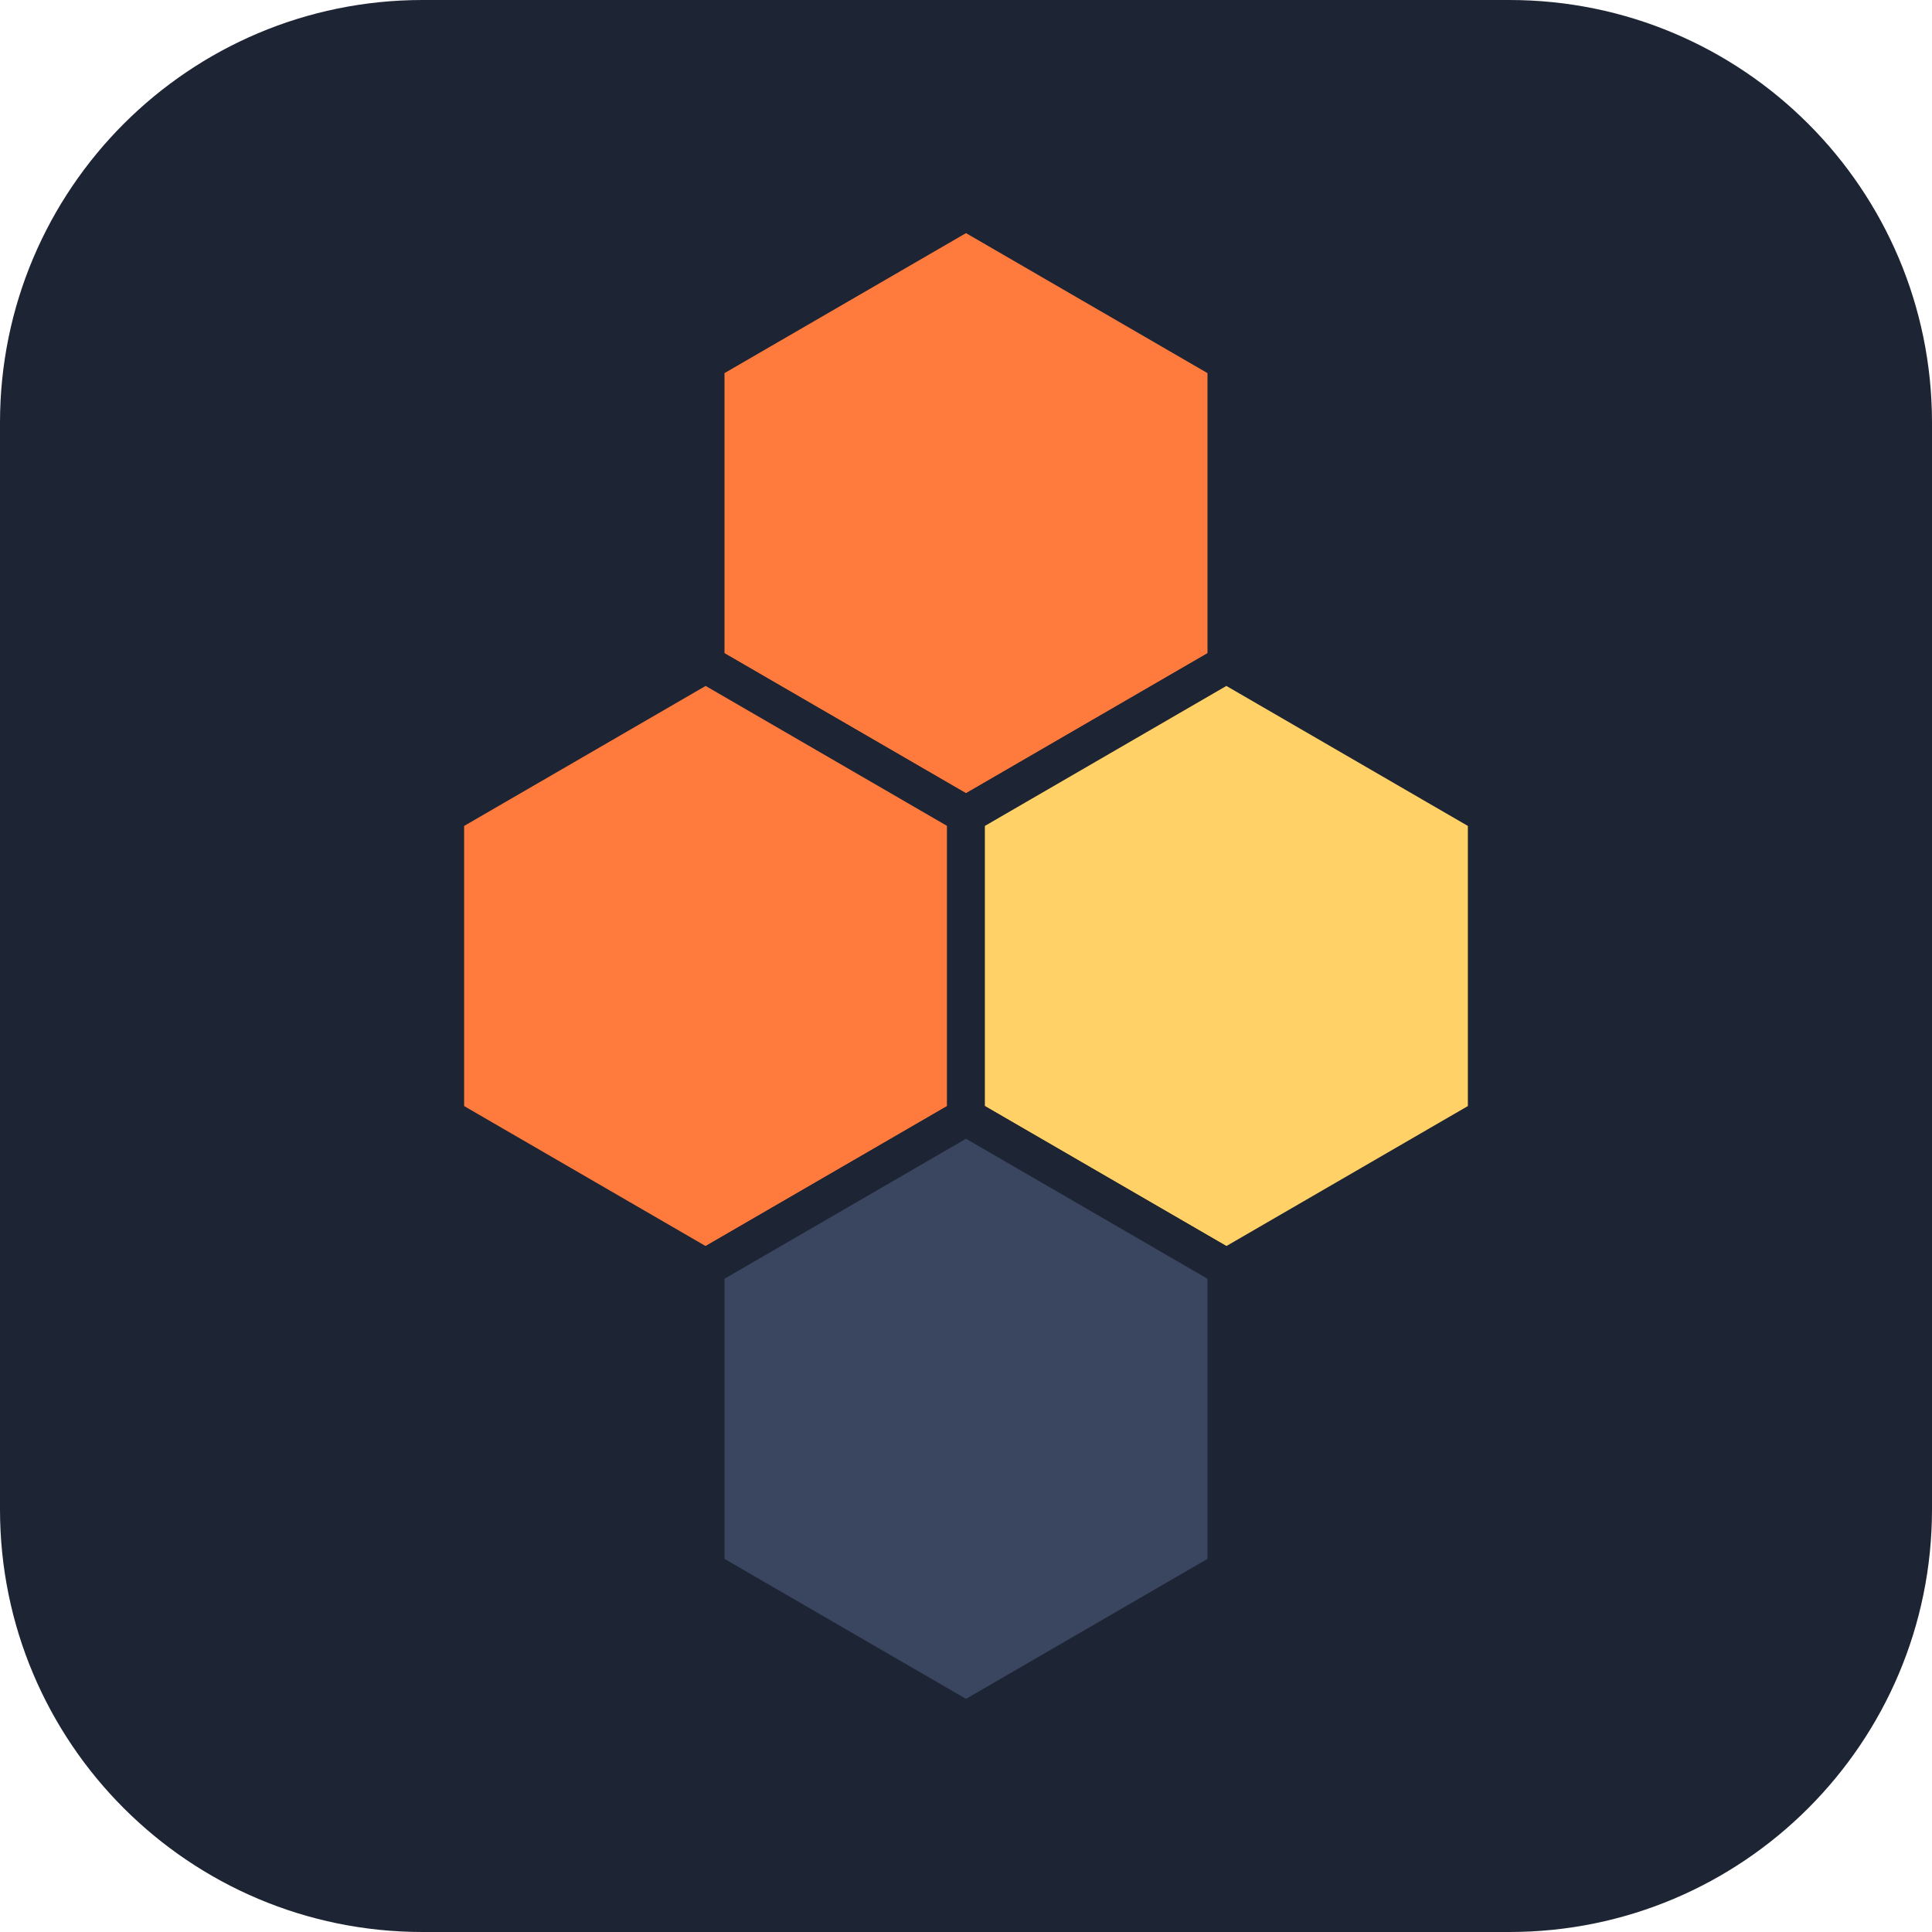
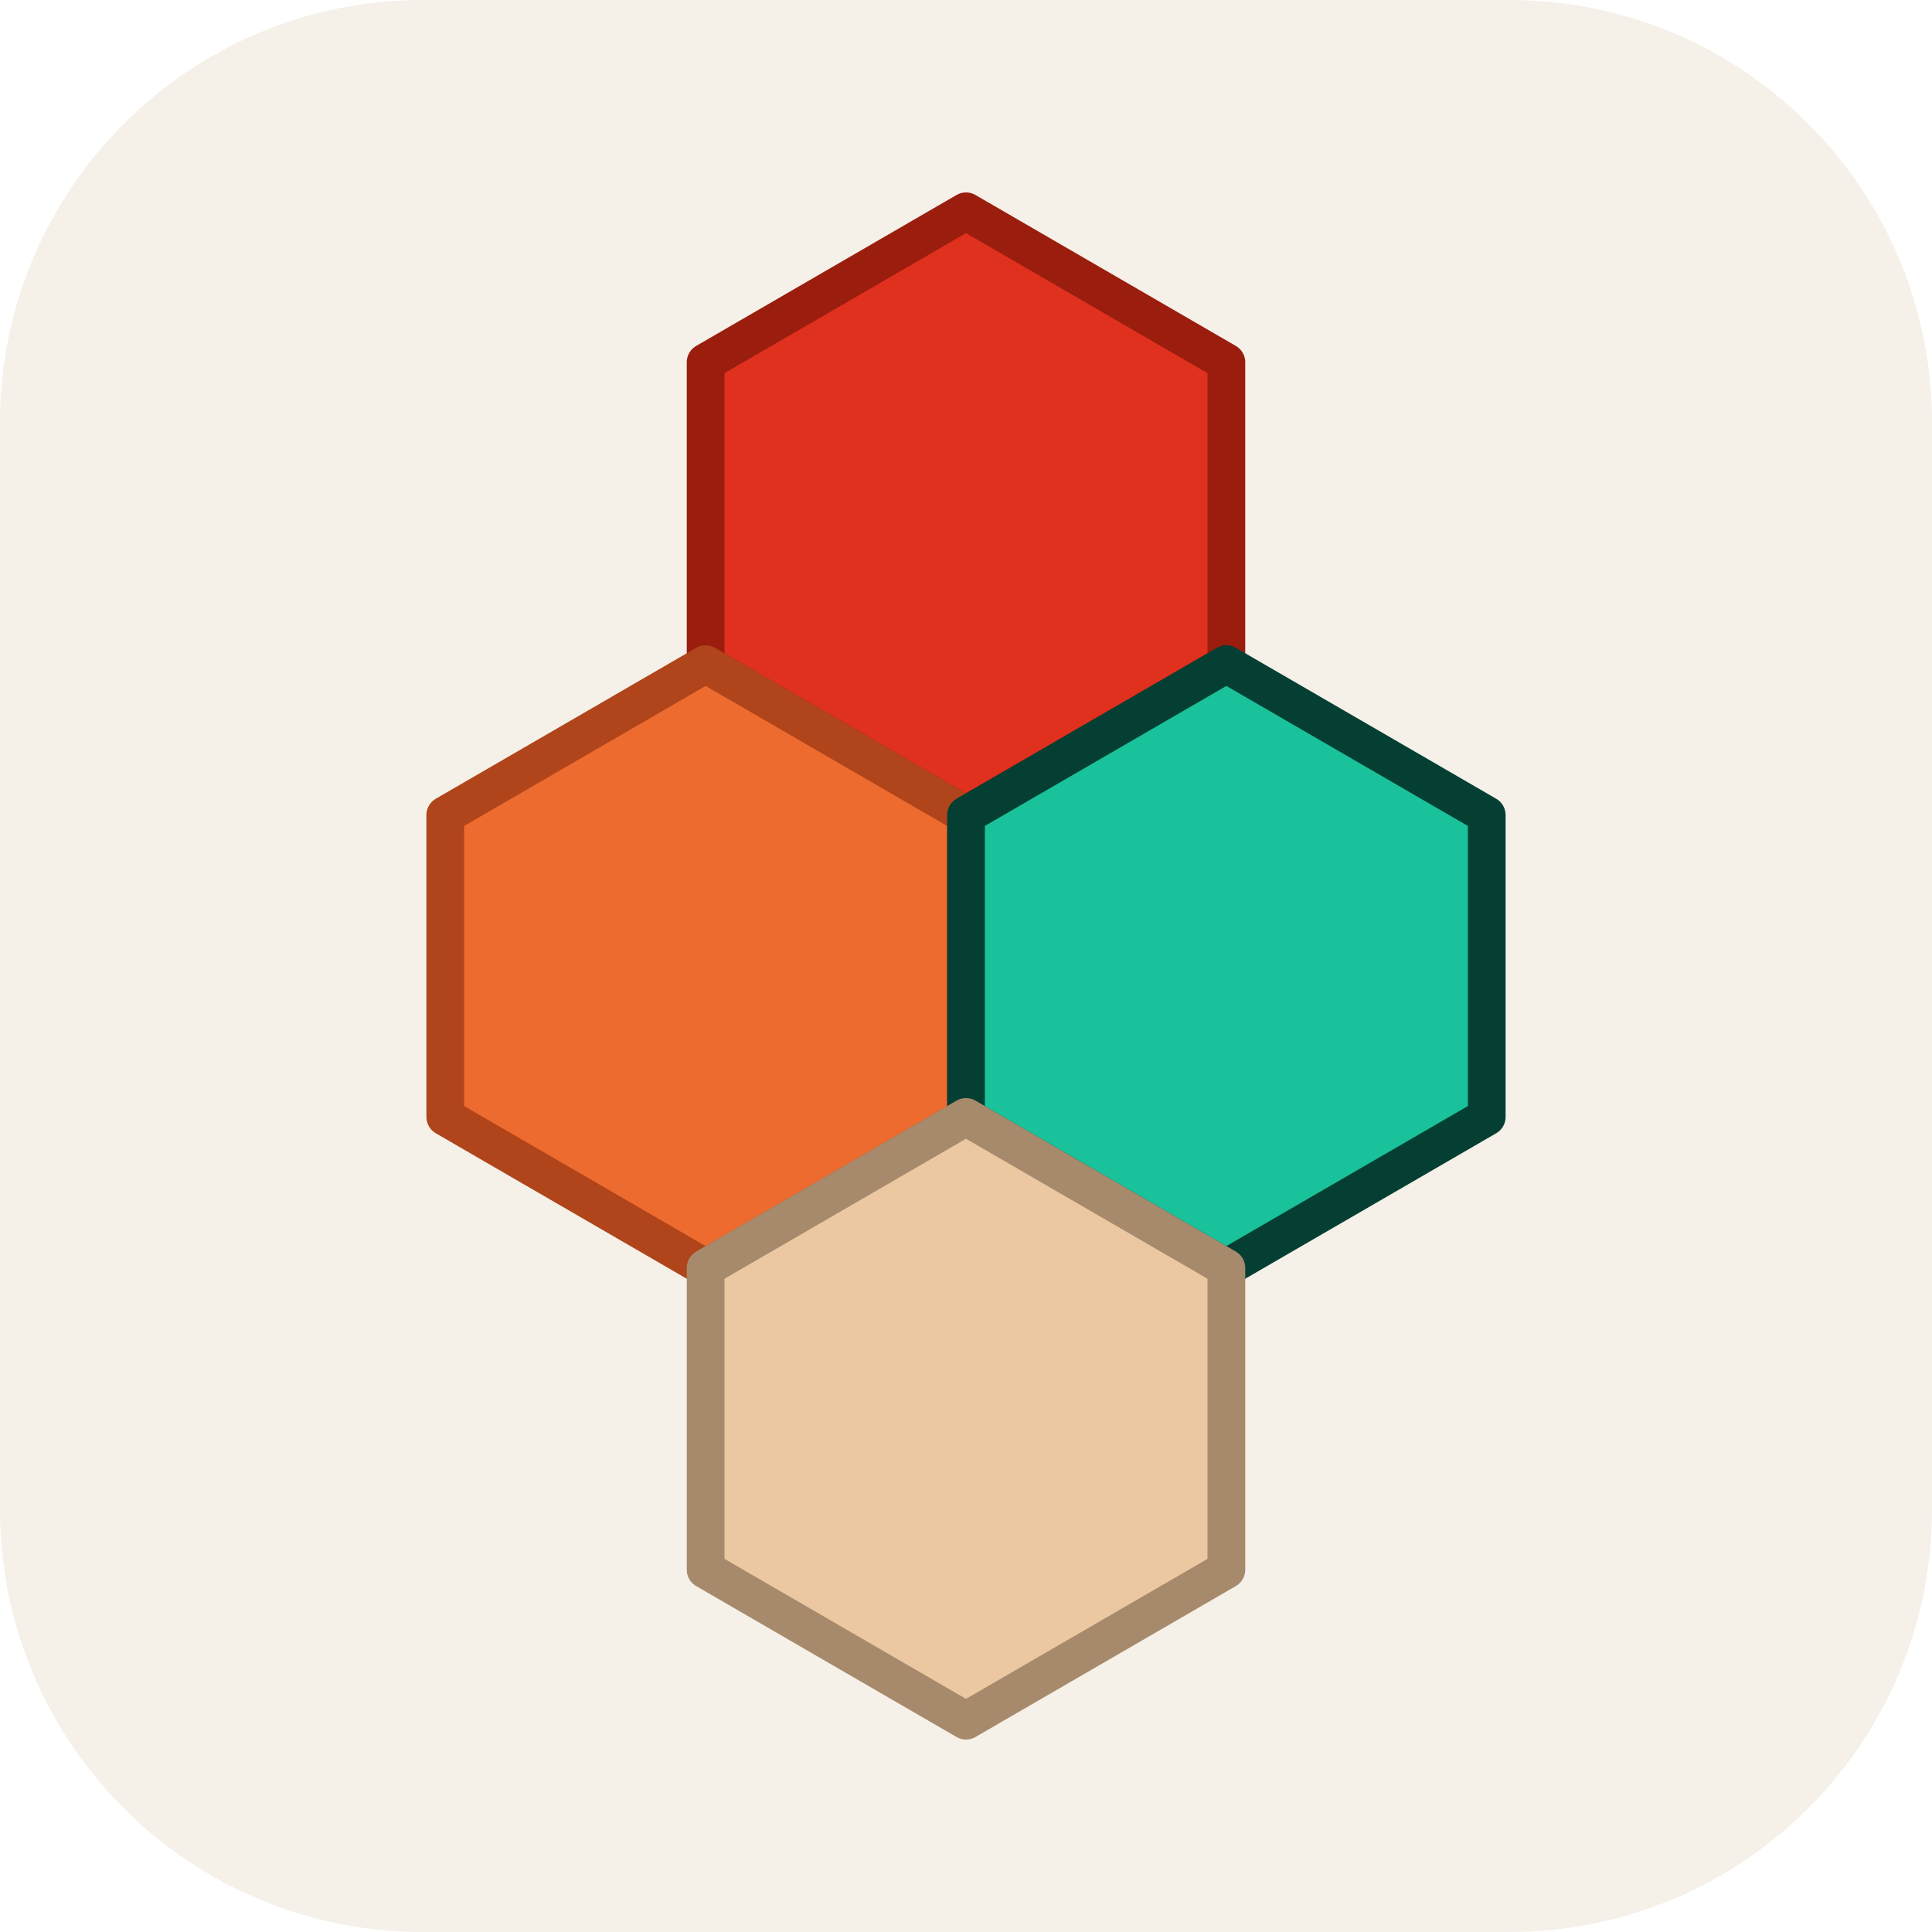
<svg xmlns="http://www.w3.org/2000/svg" viewBox="0 0 512 512">
-   <rect width="512" height="512" rx="112" fill="#1d2433" />
-   <g transform="translate(0,-40)" stroke="#1d2433" stroke-width="10" stroke-linejoin="round">
-     <polygon points="256,96 325,136 325,216 256,256 187,216 187,136" fill="#ff7a3d" />
-     <polygon points="187,216 256,256 256,336 187,376 118,336 118,256" fill="#ff7a3d" />
-     <polygon points="325,216 394,256 394,336 325,376 256,336 256,256" fill="#ffd166" />
-     <polygon points="256,336 325,376 325,456 256,496 187,456 187,376" fill="#3a4560" />
+   <rect width="512" height="512" rx="112" fill="#F5F0E8" />
+   <g transform="translate(0,-40)" stroke-width="10" stroke-linejoin="round">
+     <polygon points="256,96 325,136 325,216 256,256 187,216 187,136" fill="#E0301E" stroke="#9A1D0E" />
+     <polygon points="187,216 256,256 256,336 187,376 118,336 118,256" fill="#EE6B2F" stroke="#B0441A" />
+     <polygon points="325,216 394,256 394,336 325,376 256,336 256,256" fill="#19C29A" stroke="#053F33" />
+     <polygon points="256,336 325,376 325,456 256,496 187,456 187,376" fill="#EBC8A2" stroke="#A68A6B" />
  </g>
</svg>
